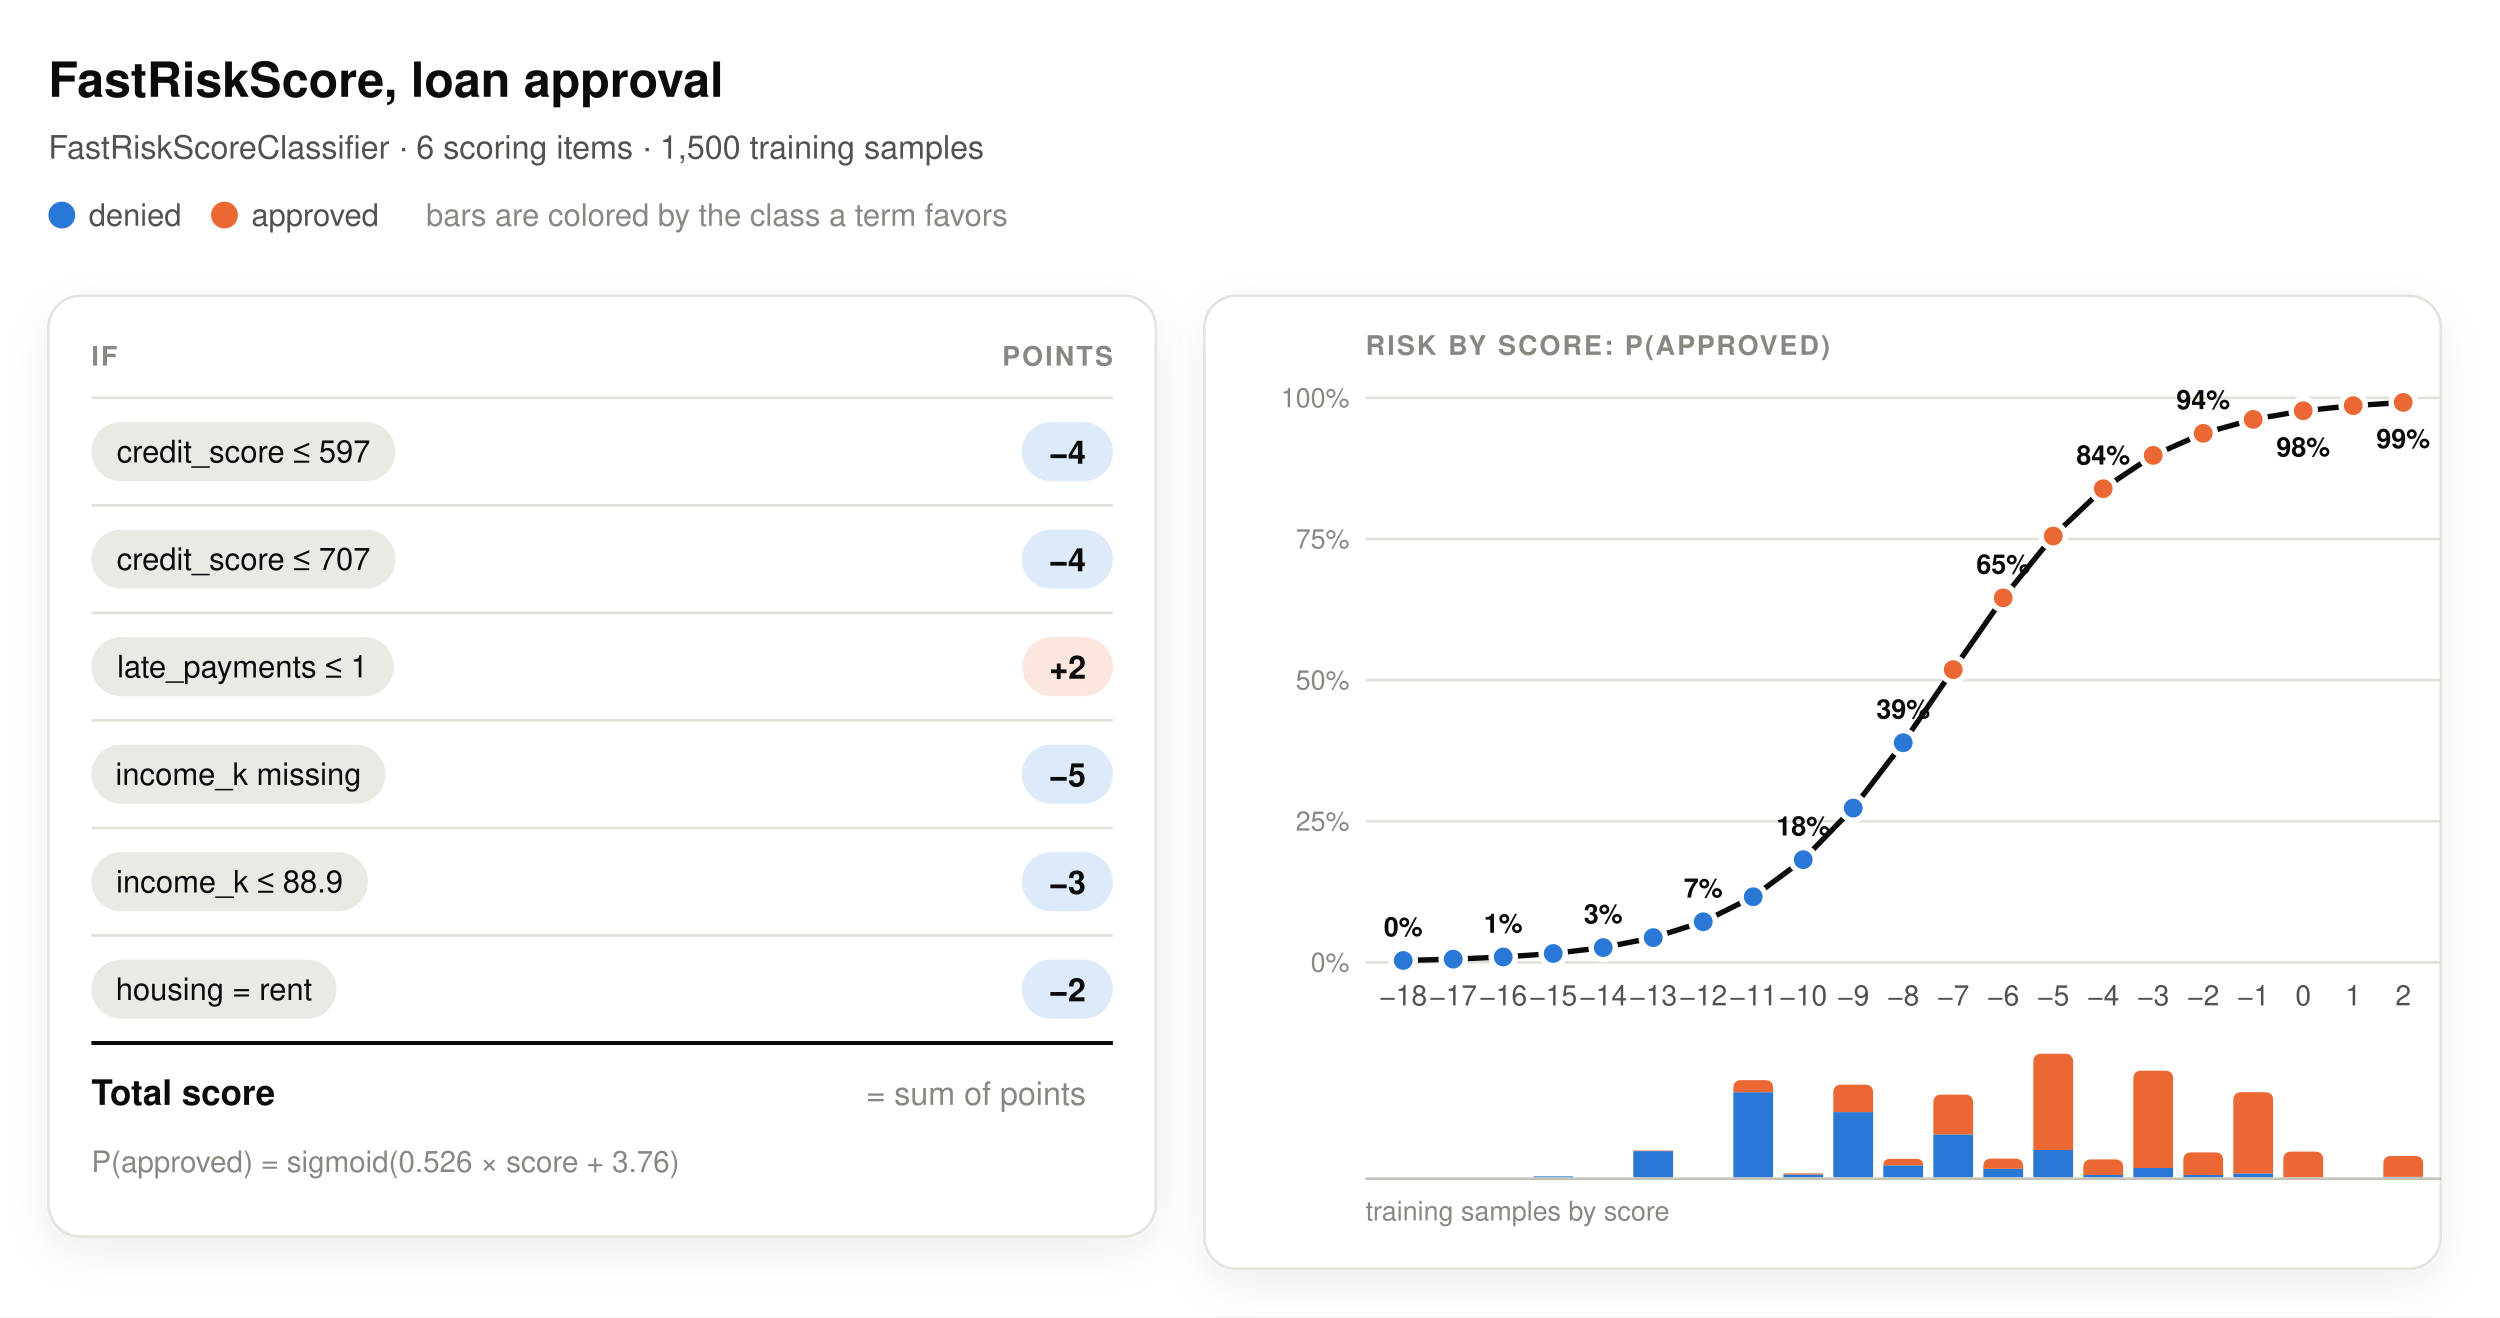
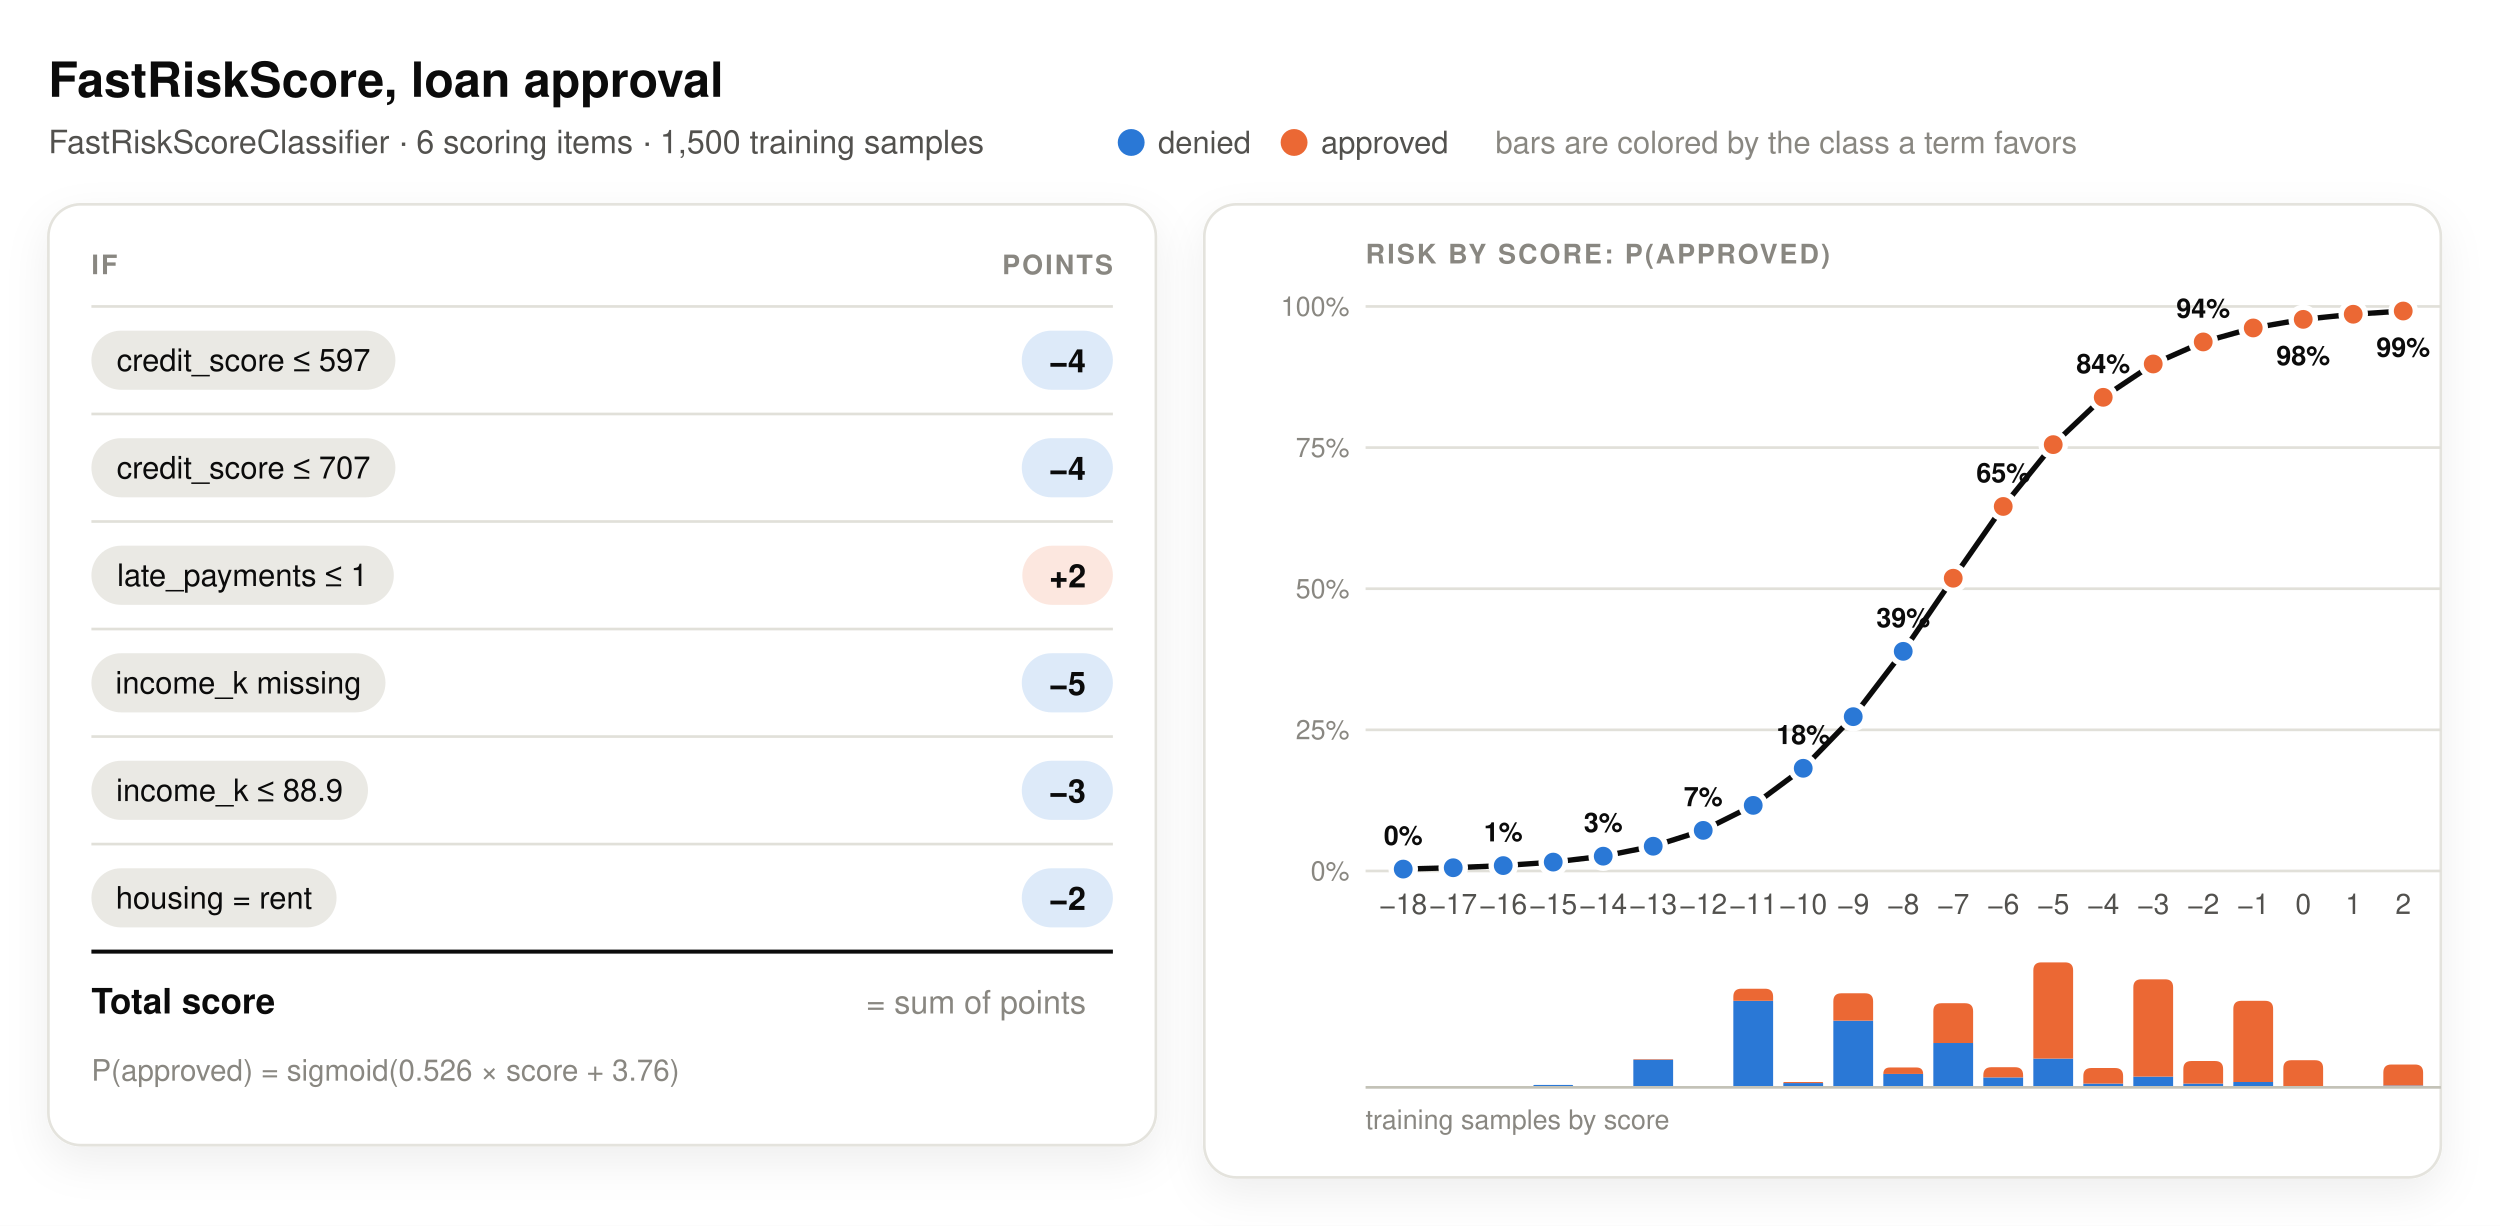
- <svg xmlns="http://www.w3.org/2000/svg" width="930" height="490" viewBox="0 0 930 490" role="img" aria-label="FastRiskScore, loan approval" font-family="Helvetica, 'Helvetica Neue', Arial, 'Nimbus Sans', 'Liberation Sans', sans-serif">
+ <svg xmlns="http://www.w3.org/2000/svg" width="930" height="456" viewBox="0 0 930 456" role="img" aria-label="FastRiskScore, loan approval" font-family="Helvetica, 'Helvetica Neue', Arial, 'Nimbus Sans', 'Liberation Sans', sans-serif">
  <defs>
    <filter id="dti65-sh" x="-20%" y="-20%" width="140%" height="160%">
      <feDropShadow dx="0" dy="1" stdDeviation="1" style="flood-color:#1a1a1a;flood-opacity:0.06" />
      <feDropShadow dx="0" dy="6" stdDeviation="8" style="flood-color:#1a1a1a;flood-opacity:0.07" />
    </filter>
  </defs>
  <rect width="100%" height="100%" style="fill:#ffffff" />
  <g transform="translate(18,18)">
    <text x="0" y="18" style="font-size:18px;font-weight:650;fill:#0b0b0b">FastRiskScore, loan approval</text>
-     <text x="0" y="41" style="font-size:12px;font-weight:400;fill:#52514e">FastRiskScoreClassifier  ·  6 scoring items  ·  1,500 training samples</text>
-     <circle cx="5" cy="62" r="5" style="fill:#2a78d6" />
-     <text x="15" y="66" style="font-size:11.5px;font-weight:400;fill:#52514e">denied</text>
-     <circle cx="65.5" cy="62" r="5" style="fill:#eb6834" />
-     <text x="75.5" y="66" style="font-size:11.5px;font-weight:400;fill:#52514e">approved</text>
-     <text x="140.5" y="66" style="font-size:11.5px;font-weight:400;fill:#898781">bars are colored by the class a term favors</text>
+     <text x="0" y="39" style="font-size:12px;font-weight:400;fill:#52514e">FastRiskScoreClassifier  ·  6 scoring items  ·  1,500 training samples</text>
+     <circle cx="402.8" cy="35" r="5" style="fill:#2a78d6" />
+     <text x="412.8" y="39" style="font-size:11.5px;font-weight:400;fill:#52514e">denied</text>
+     <circle cx="463.4" cy="35" r="5" style="fill:#eb6834" />
+     <text x="473.4" y="39" style="font-size:11.5px;font-weight:400;fill:#52514e">approved</text>
+     <text x="538.3" y="39" style="font-size:11.5px;font-weight:400;fill:#898781">bars are colored by the class a term favors</text>
  </g>
-   <g transform="translate(18,110)">
+   <g transform="translate(18,76)">
    <rect x="0" y="0" width="412" height="350" rx="12" filter="url(#dti65-sh)" style="fill:#ffffff;stroke:#e4e3dd;stroke-width:1" />
    <rect x="430" y="0" width="460" height="362" rx="12" filter="url(#dti65-sh)" style="fill:#ffffff;stroke:#e4e3dd;stroke-width:1" />
    <g transform="translate(16,16)">
      <text x="0" y="10" style="font-size:10px;font-weight:600;fill:#898781;letter-spacing:.08em">IF</text>
      <text x="380" y="10" text-anchor="end" style="font-size:10px;font-weight:600;fill:#898781;letter-spacing:.08em">POINTS</text>
      <line x1="0" x2="380" y1="22" y2="22" style="stroke:#e1e0d9;stroke-width:1" />
      <g class="term rule" data-t="0">
        <rect class="rowbg" x="-8" y="26" width="396" height="32" rx="6" style="fill:#f6f6f3;fill-opacity:0" />
        <g class="chip" data-c="0">
          <rect x="0" y="31" width="113.1" height="22" rx="11" style="fill:#e1e0d9;fill-opacity:0.7" />
          <text x="56.6" y="46" text-anchor="middle" style="font-size:11.5px;font-weight:500;fill:#0b0b0b;font-variant-numeric:tabular-nums">credit_score ≤ 597</text>
        </g>
        <rect class="pts" x="346.1" y="31" width="33.9" height="22" rx="11" style="fill:#2a78d6;fill-opacity:0.16" />
        <text x="363.1" y="46.5" text-anchor="middle" style="font-size:12px;font-weight:700;fill:#0b0b0b;font-variant-numeric:tabular-nums">−4</text>
      </g>
      <line x1="0" x2="380" y1="62" y2="62" style="stroke:#e1e0d9;stroke-width:1" />
      <g class="term rule" data-t="1">
        <rect class="rowbg" x="-8" y="66" width="396" height="32" rx="6" style="fill:#f6f6f3;fill-opacity:0" />
        <g class="chip" data-c="0">
          <rect x="0" y="71" width="113.1" height="22" rx="11" style="fill:#e1e0d9;fill-opacity:0.7" />
          <text x="56.6" y="86" text-anchor="middle" style="font-size:11.5px;font-weight:500;fill:#0b0b0b;font-variant-numeric:tabular-nums">credit_score ≤ 707</text>
        </g>
        <rect class="pts" x="346.1" y="71" width="33.9" height="22" rx="11" style="fill:#2a78d6;fill-opacity:0.16" />
        <text x="363.1" y="86.5" text-anchor="middle" style="font-size:12px;font-weight:700;fill:#0b0b0b;font-variant-numeric:tabular-nums">−4</text>
      </g>
      <line x1="0" x2="380" y1="102" y2="102" style="stroke:#e1e0d9;stroke-width:1" />
      <g class="term rule" data-t="2">
        <rect class="rowbg" x="-8" y="106" width="396" height="32" rx="6" style="fill:#f6f6f3;fill-opacity:0" />
        <g class="chip" data-c="0">
          <rect x="0" y="111" width="112.5" height="22" rx="11" style="fill:#e1e0d9;fill-opacity:0.7" />
          <text x="56.2" y="126" text-anchor="middle" style="font-size:11.5px;font-weight:500;fill:#0b0b0b;font-variant-numeric:tabular-nums">late_payments ≤ 1</text>
        </g>
        <rect class="pts" x="346.3" y="111" width="33.7" height="22" rx="11" style="fill:#eb6834;fill-opacity:0.16" />
        <text x="363.2" y="126.5" text-anchor="middle" style="font-size:12px;font-weight:700;fill:#0b0b0b;font-variant-numeric:tabular-nums">+2</text>
      </g>
      <line x1="0" x2="380" y1="142" y2="142" style="stroke:#e1e0d9;stroke-width:1" />
      <g class="term rule" data-t="3">
        <rect class="rowbg" x="-8" y="146" width="396" height="32" rx="6" style="fill:#f6f6f3;fill-opacity:0" />
        <g class="chip" data-c="0">
          <rect x="0" y="151" width="109.4" height="22" rx="11" style="fill:#e1e0d9;fill-opacity:0.7" />
          <text x="54.7" y="166" text-anchor="middle" style="font-size:11.5px;font-weight:500;fill:#0b0b0b;font-variant-numeric:tabular-nums">income_k missing</text>
        </g>
        <rect class="pts" x="346.1" y="151" width="33.9" height="22" rx="11" style="fill:#2a78d6;fill-opacity:0.16" />
        <text x="363.1" y="166.5" text-anchor="middle" style="font-size:12px;font-weight:700;fill:#0b0b0b;font-variant-numeric:tabular-nums">−5</text>
      </g>
      <line x1="0" x2="380" y1="182" y2="182" style="stroke:#e1e0d9;stroke-width:1" />
      <g class="term rule" data-t="4">
        <rect class="rowbg" x="-8" y="186" width="396" height="32" rx="6" style="fill:#f6f6f3;fill-opacity:0" />
        <g class="chip" data-c="0">
          <rect x="0" y="191" width="102.9" height="22" rx="11" style="fill:#e1e0d9;fill-opacity:0.7" />
          <text x="51.4" y="206" text-anchor="middle" style="font-size:11.5px;font-weight:500;fill:#0b0b0b;font-variant-numeric:tabular-nums">income_k ≤ 88.9</text>
        </g>
        <rect class="pts" x="346.1" y="191" width="33.9" height="22" rx="11" style="fill:#2a78d6;fill-opacity:0.16" />
        <text x="363.1" y="206.5" text-anchor="middle" style="font-size:12px;font-weight:700;fill:#0b0b0b;font-variant-numeric:tabular-nums">−3</text>
      </g>
      <line x1="0" x2="380" y1="222" y2="222" style="stroke:#e1e0d9;stroke-width:1" />
      <g class="term rule" data-t="5">
        <rect class="rowbg" x="-8" y="226" width="396" height="32" rx="6" style="fill:#f6f6f3;fill-opacity:0" />
        <g class="chip" data-c="0">
          <rect x="0" y="231" width="91.2" height="22" rx="11" style="fill:#e1e0d9;fill-opacity:0.7" />
          <text x="45.6" y="246" text-anchor="middle" style="font-size:11.5px;font-weight:500;fill:#0b0b0b;font-variant-numeric:tabular-nums">housing = rent</text>
        </g>
        <rect class="pts" x="346.1" y="231" width="33.9" height="22" rx="11" style="fill:#2a78d6;fill-opacity:0.16" />
        <text x="363.1" y="246.5" text-anchor="middle" style="font-size:12px;font-weight:700;fill:#0b0b0b;font-variant-numeric:tabular-nums">−2</text>
      </g>
      <line x1="0" x2="380" y1="262" y2="262" style="stroke:#0b0b0b;stroke-width:1.5" />
      <text x="0" y="285" style="font-size:13px;font-weight:650;fill:#0b0b0b">Total score</text>
      <text x="370" y="285" text-anchor="end" style="font-size:12px;font-weight:400;fill:#898781">= sum of points</text>
      <text x="0" y="310" style="font-size:11px;font-weight:400;fill:#898781">P(approved) = sigmoid(0.526 × score + 3.76)</text>
    </g>
    <g transform="translate(20,16)">
      <text x="470" y="6" style="font-size:10px;font-weight:600;fill:#898781;letter-spacing:.08em">RISK BY SCORE: P(APPROVED)</text>
      <line x1="470" x2="870" y1="232" y2="232" style="stroke:#e1e0d9;stroke-width:1" />
      <text x="464" y="235.5" text-anchor="end" style="font-size:10px;font-weight:400;fill:#898781">0%</text>
      <line x1="470" x2="870" y1="179.5" y2="179.5" style="stroke:#e1e0d9;stroke-width:1" />
      <text x="464" y="183" text-anchor="end" style="font-size:10px;font-weight:400;fill:#898781">25%</text>
      <line x1="470" x2="870" y1="127" y2="127" style="stroke:#e1e0d9;stroke-width:1" />
      <text x="464" y="130.5" text-anchor="end" style="font-size:10px;font-weight:400;fill:#898781">50%</text>
      <line x1="470" x2="870" y1="74.5" y2="74.5" style="stroke:#e1e0d9;stroke-width:1" />
      <text x="464" y="78" text-anchor="end" style="font-size:10px;font-weight:400;fill:#898781">75%</text>
      <line x1="470" x2="870" y1="22" y2="22" style="stroke:#e1e0d9;stroke-width:1" />
      <text x="464" y="25.5" text-anchor="end" style="font-size:10px;font-weight:400;fill:#898781">100%</text>
      <path d="M532.4,312V312Q532.4,311.6 532.8,311.6H546.8Q547.2,311.6 547.2,312V312Z" style="fill:#2a78d6" />
      <path d="M569.6,312V302.2H584.4V312Z" style="fill:#2a78d6" />
      <path d="M569.6,302.2V302.2Q569.6,302 569.8,302H584.2Q584.4,302 584.4,302.2V302.2Z" style="fill:#eb6834" />
      <path d="M606.8,312V280.3H621.6V312Z" style="fill:#2a78d6" />
      <path d="M606.8,280.3V278.8Q606.8,275.8 609.8,275.8H618.6Q621.6,275.8 621.6,278.8V280.3Z" style="fill:#eb6834" />
      <path d="M625.4,312V310.9H640.2V312Z" style="fill:#2a78d6" />
      <path d="M625.4,310.9V310.9Q625.4,310.5 625.8,310.5H639.8Q640.2,310.5 640.2,310.9V310.9Z" style="fill:#eb6834" />
      <path d="M644,312V287.7H658.8V312Z" style="fill:#2a78d6" />
      <path d="M644,287.7V280.5Q644,277.5 647,277.5H655.8Q658.8,277.5 658.8,280.5V287.7Z" style="fill:#eb6834" />
      <path d="M662.6,312V307.5H677.4V312Z" style="fill:#2a78d6" />
      <path d="M662.6,307.5V307.5Q662.6,305.1 665.1,305.1H674.9Q677.4,305.1 677.4,307.5V307.5Z" style="fill:#eb6834" />
      <path d="M681.2,312V296H696V312Z" style="fill:#2a78d6" />
      <path d="M681.2,296V284.2Q681.2,281.2 684.2,281.2H693Q696,281.2 696,284.2V296Z" style="fill:#eb6834" />
      <path d="M699.8,312V308.8H714.6V312Z" style="fill:#2a78d6" />
      <path d="M699.8,308.8V308Q699.8,305 702.8,305H711.6Q714.6,305 714.6,308V308.8Z" style="fill:#eb6834" />
      <path d="M718.4,312V301.8H733.2V312Z" style="fill:#2a78d6" />
      <path d="M718.4,301.8V269Q718.4,266 721.4,266H730.2Q733.2,266 733.2,269V301.8Z" style="fill:#eb6834" />
      <path d="M737,312V311.1H751.8V312Z" style="fill:#2a78d6" />
      <path d="M737,311.1V308.3Q737,305.3 740,305.3H748.8Q751.8,305.3 751.8,308.3V311.1Z" style="fill:#eb6834" />
      <path d="M755.6,312V308.5H770.4V312Z" style="fill:#2a78d6" />
      <path d="M755.6,308.5V275.3Q755.6,272.3 758.6,272.3H767.4Q770.4,272.3 770.4,275.3V308.5Z" style="fill:#eb6834" />
      <path d="M774.2,312V311.1H789V312Z" style="fill:#2a78d6" />
      <path d="M774.2,311.1V305.7Q774.2,302.7 777.2,302.7H786Q789,302.7 789,305.7V311.1Z" style="fill:#eb6834" />
      <path d="M792.8,312V310.5H807.6V312Z" style="fill:#2a78d6" />
      <path d="M792.8,310.5V283.3Q792.8,280.3 795.8,280.3H804.6Q807.6,280.3 807.6,283.3V310.5Z" style="fill:#eb6834" />
      <path d="M811.4,312V305.4Q811.4,302.4 814.4,302.4H823.2Q826.2,302.4 826.2,305.4V312Z" style="fill:#eb6834" />
      <path d="M848.6,312V311.8H863.4V312Z" style="fill:#2a78d6" />
      <path d="M848.6,311.8V307Q848.6,304 851.6,304H860.4Q863.4,304 863.4,307V311.8Z" style="fill:#eb6834" />
      <line x1="470" x2="870" y1="312.5" y2="312.5" style="stroke:#c3c2b7;stroke-width:1" />
      <text x="470" y="328" style="font-size:10px;font-weight:400;fill:#898781">training samples by score</text>
      <polyline points="484,231.3 502.6,230.8 521.2,230 539.8,228.7 558.4,226.5 577,222.8 595.6,216.9 614.2,207.6 632.8,193.8 651.4,174.6 670,150.3 688.6,123.1 707.2,96.4 725.8,73.4 744.4,55.8 763,43.4 781.6,35.2 800.2,30 818.8,26.8 837.4,24.9 856,23.7" style="fill:none;stroke:#0b0b0b;stroke-width:2;stroke-linejoin:round" />
      <circle class="rk" data-s="-18" cx="484" cy="231.3" r="4.5" style="fill:#2a78d6;stroke:#ffffff;stroke-width:2" />
      <text x="484" y="248" text-anchor="middle" style="font-size:10.5px;font-weight:400;fill:#52514e;font-variant-numeric:tabular-nums">−18</text>
      <text x="484" y="222.3" text-anchor="middle" style="font-size:10px;font-weight:600;fill:#0b0b0b">0%</text>
      <circle class="rk" data-s="-17" cx="502.6" cy="230.8" r="4.5" style="fill:#2a78d6;stroke:#ffffff;stroke-width:2" />
      <text x="502.6" y="248" text-anchor="middle" style="font-size:10.5px;font-weight:400;fill:#52514e;font-variant-numeric:tabular-nums">−17</text>
      <circle class="rk" data-s="-16" cx="521.2" cy="230" r="4.5" style="fill:#2a78d6;stroke:#ffffff;stroke-width:2" />
      <text x="521.2" y="248" text-anchor="middle" style="font-size:10.5px;font-weight:400;fill:#52514e;font-variant-numeric:tabular-nums">−16</text>
      <text x="521.2" y="221" text-anchor="middle" style="font-size:10px;font-weight:600;fill:#0b0b0b">1%</text>
      <circle class="rk" data-s="-15" cx="539.8" cy="228.7" r="4.5" style="fill:#2a78d6;stroke:#ffffff;stroke-width:2" />
      <text x="539.8" y="248" text-anchor="middle" style="font-size:10.5px;font-weight:400;fill:#52514e;font-variant-numeric:tabular-nums">−15</text>
      <circle class="rk" data-s="-14" cx="558.4" cy="226.5" r="4.5" style="fill:#2a78d6;stroke:#ffffff;stroke-width:2" />
      <text x="558.4" y="248" text-anchor="middle" style="font-size:10.5px;font-weight:400;fill:#52514e;font-variant-numeric:tabular-nums">−14</text>
      <text x="558.4" y="217.5" text-anchor="middle" style="font-size:10px;font-weight:600;fill:#0b0b0b">3%</text>
      <circle class="rk" data-s="-13" cx="577" cy="222.8" r="4.5" style="fill:#2a78d6;stroke:#ffffff;stroke-width:2" />
      <text x="577" y="248" text-anchor="middle" style="font-size:10.5px;font-weight:400;fill:#52514e;font-variant-numeric:tabular-nums">−13</text>
      <circle class="rk" data-s="-12" cx="595.6" cy="216.9" r="4.5" style="fill:#2a78d6;stroke:#ffffff;stroke-width:2" />
      <text x="595.6" y="248" text-anchor="middle" style="font-size:10.5px;font-weight:400;fill:#52514e;font-variant-numeric:tabular-nums">−12</text>
      <text x="595.6" y="207.9" text-anchor="middle" style="font-size:10px;font-weight:600;fill:#0b0b0b">7%</text>
      <circle class="rk" data-s="-11" cx="614.2" cy="207.6" r="4.5" style="fill:#2a78d6;stroke:#ffffff;stroke-width:2" />
      <text x="614.2" y="248" text-anchor="middle" style="font-size:10.5px;font-weight:400;fill:#52514e;font-variant-numeric:tabular-nums">−11</text>
      <circle class="rk" data-s="-10" cx="632.8" cy="193.8" r="4.5" style="fill:#2a78d6;stroke:#ffffff;stroke-width:2" />
      <text x="632.8" y="248" text-anchor="middle" style="font-size:10.5px;font-weight:400;fill:#52514e;font-variant-numeric:tabular-nums">−10</text>
      <text x="632.8" y="184.8" text-anchor="middle" style="font-size:10px;font-weight:600;fill:#0b0b0b">18%</text>
      <circle class="rk" data-s="-9" cx="651.4" cy="174.6" r="4.5" style="fill:#2a78d6;stroke:#ffffff;stroke-width:2" />
      <text x="651.4" y="248" text-anchor="middle" style="font-size:10.5px;font-weight:400;fill:#52514e;font-variant-numeric:tabular-nums">−9</text>
      <circle class="rk" data-s="-8" cx="670" cy="150.3" r="4.5" style="fill:#2a78d6;stroke:#ffffff;stroke-width:2" />
      <text x="670" y="248" text-anchor="middle" style="font-size:10.5px;font-weight:400;fill:#52514e;font-variant-numeric:tabular-nums">−8</text>
      <text x="670" y="141.3" text-anchor="middle" style="font-size:10px;font-weight:600;fill:#0b0b0b">39%</text>
      <circle class="rk" data-s="-7" cx="688.6" cy="123.1" r="4.5" style="fill:#eb6834;stroke:#ffffff;stroke-width:2" />
      <text x="688.6" y="248" text-anchor="middle" style="font-size:10.5px;font-weight:400;fill:#52514e;font-variant-numeric:tabular-nums">−7</text>
      <circle class="rk" data-s="-6" cx="707.2" cy="96.4" r="4.5" style="fill:#eb6834;stroke:#ffffff;stroke-width:2" />
      <text x="707.2" y="248" text-anchor="middle" style="font-size:10.5px;font-weight:400;fill:#52514e;font-variant-numeric:tabular-nums">−6</text>
      <text x="707.2" y="87.4" text-anchor="middle" style="font-size:10px;font-weight:600;fill:#0b0b0b">65%</text>
      <circle class="rk" data-s="-5" cx="725.8" cy="73.4" r="4.5" style="fill:#eb6834;stroke:#ffffff;stroke-width:2" />
      <text x="725.8" y="248" text-anchor="middle" style="font-size:10.5px;font-weight:400;fill:#52514e;font-variant-numeric:tabular-nums">−5</text>
      <circle class="rk" data-s="-4" cx="744.4" cy="55.8" r="4.5" style="fill:#eb6834;stroke:#ffffff;stroke-width:2" />
      <text x="744.4" y="248" text-anchor="middle" style="font-size:10.5px;font-weight:400;fill:#52514e;font-variant-numeric:tabular-nums">−4</text>
      <text x="744.4" y="46.8" text-anchor="middle" style="font-size:10px;font-weight:600;fill:#0b0b0b">84%</text>
      <circle class="rk" data-s="-3" cx="763" cy="43.4" r="4.5" style="fill:#eb6834;stroke:#ffffff;stroke-width:2" />
      <text x="763" y="248" text-anchor="middle" style="font-size:10.5px;font-weight:400;fill:#52514e;font-variant-numeric:tabular-nums">−3</text>
      <circle class="rk" data-s="-2" cx="781.6" cy="35.2" r="4.5" style="fill:#eb6834;stroke:#ffffff;stroke-width:2" />
      <text x="781.6" y="248" text-anchor="middle" style="font-size:10.5px;font-weight:400;fill:#52514e;font-variant-numeric:tabular-nums">−2</text>
      <text x="781.6" y="26.2" text-anchor="middle" style="font-size:10px;font-weight:600;fill:#0b0b0b">94%</text>
      <circle class="rk" data-s="-1" cx="800.2" cy="30" r="4.5" style="fill:#eb6834;stroke:#ffffff;stroke-width:2" />
      <text x="800.2" y="248" text-anchor="middle" style="font-size:10.5px;font-weight:400;fill:#52514e;font-variant-numeric:tabular-nums">−1</text>
      <circle class="rk" data-s="0" cx="818.8" cy="26.8" r="4.5" style="fill:#eb6834;stroke:#ffffff;stroke-width:2" />
      <text x="818.8" y="248" text-anchor="middle" style="font-size:10.5px;font-weight:400;fill:#52514e;font-variant-numeric:tabular-nums">0</text>
      <text x="818.8" y="43.8" text-anchor="middle" style="font-size:10px;font-weight:600;fill:#0b0b0b">98%</text>
      <circle class="rk" data-s="1" cx="837.4" cy="24.9" r="4.5" style="fill:#eb6834;stroke:#ffffff;stroke-width:2" />
      <text x="837.4" y="248" text-anchor="middle" style="font-size:10.5px;font-weight:400;fill:#52514e;font-variant-numeric:tabular-nums">1</text>
      <circle class="rk" data-s="2" cx="856" cy="23.7" r="4.5" style="fill:#eb6834;stroke:#ffffff;stroke-width:2" />
      <text x="856" y="248" text-anchor="middle" style="font-size:10.5px;font-weight:400;fill:#52514e;font-variant-numeric:tabular-nums">2</text>
      <text x="856" y="40.7" text-anchor="middle" style="font-size:10px;font-weight:600;fill:#0b0b0b">99%</text>
    </g>
  </g>
</svg>
